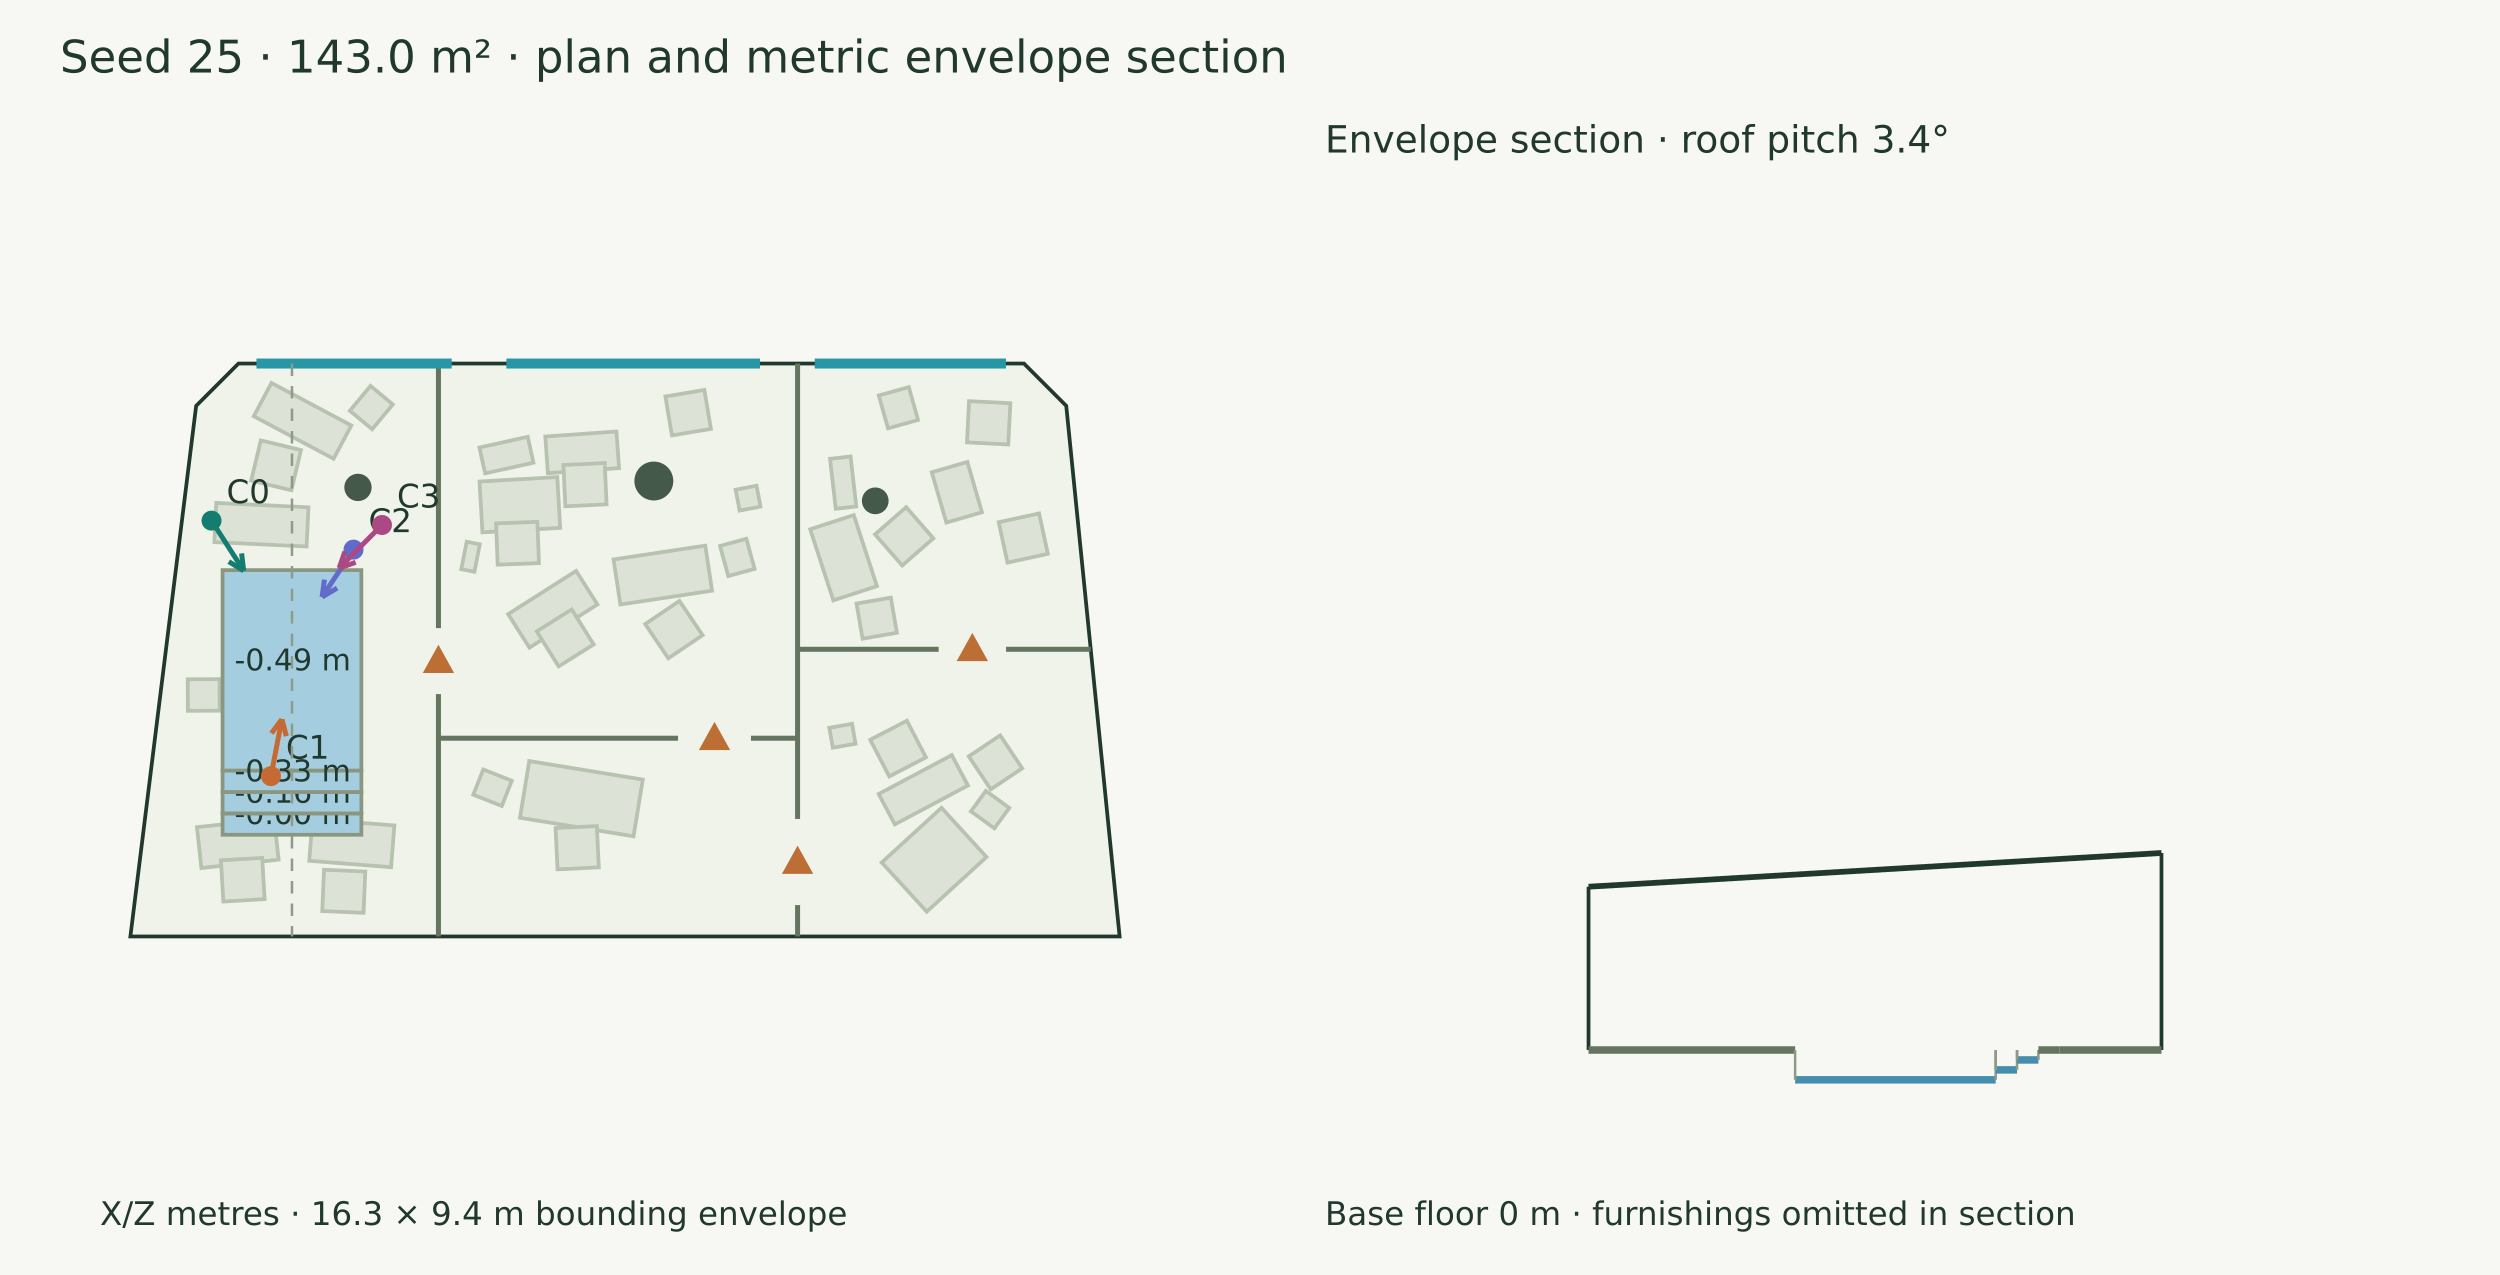
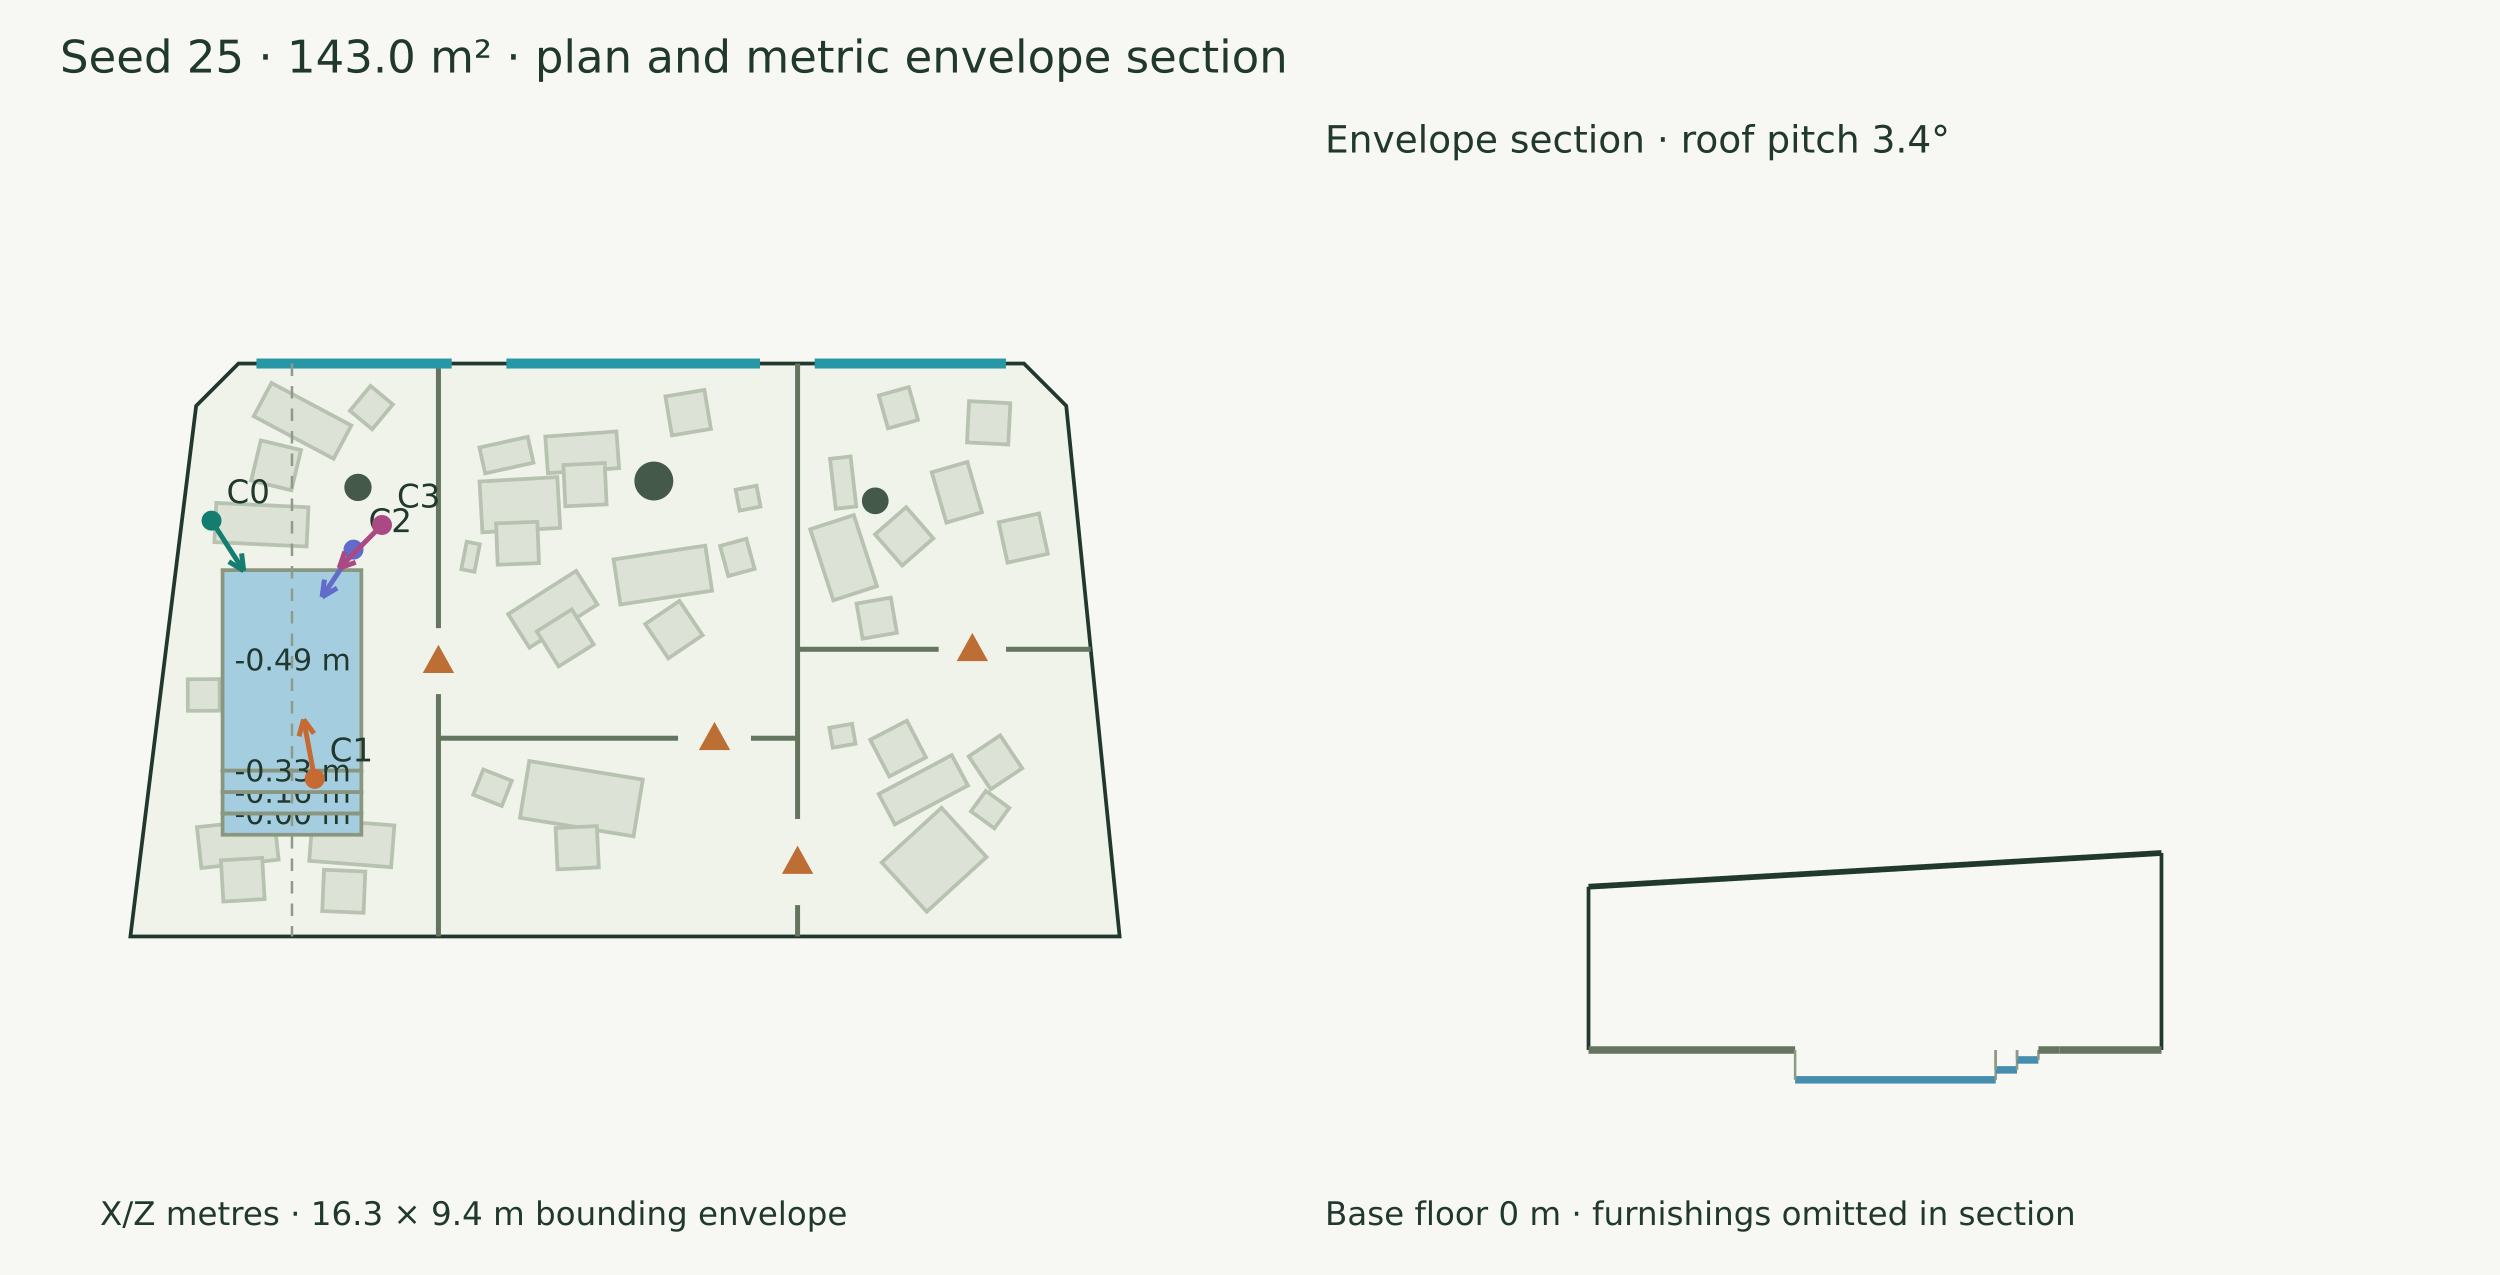
<svg xmlns="http://www.w3.org/2000/svg" width="1000" height="510" viewBox="0 0 1000 510">
  <rect width="100%" height="100%" fill="#f7f8f3" />
  <g font-family="DejaVu Sans" fill="#20382e">
    <text x="24.000" y="29.000" font-size="18">Seed 25 · 143.0 m² · plan and metric envelope section</text>
    <polygon points="95.390,145.411 409.569,145.411 426.498,162.340 447.845,374.589 52.155,374.589 78.461,162.340" fill="#eff3e9" stroke="#20382e" stroke-width="1.5" />
    <polygon points="108.584,153.189 140.522,170.186 133.435,183.503 101.497,166.506" fill="#dce3d6" stroke="#b7c2b0" stroke-width="1.5" />
    <polygon points="104.328,176.160 120.400,180.028 116.532,196.101 100.460,192.233" fill="#dce3d6" stroke="#b7c2b0" stroke-width="1.5" />
    <polygon points="78.781,330.865 109.673,327.523 111.441,343.857 80.548,347.199" fill="#dce3d6" stroke="#b7c2b0" stroke-width="1.5" />
    <polygon points="88.371,344.110 104.874,343.143 105.841,359.646 89.338,360.613" fill="#dce3d6" stroke="#b7c2b0" stroke-width="1.5" />
    <polygon points="100.893,265.934 125.964,269.859 123.518,285.481 98.447,281.556" fill="#dce3d6" stroke="#b7c2b0" stroke-width="1.5" />
    <polygon points="101.750,288.342 118.281,288.424 118.200,304.955 101.669,304.873" fill="#dce3d6" stroke="#b7c2b0" stroke-width="1.5" />
    <polygon points="86.503,201.177 123.379,202.922 122.637,218.607 85.761,216.862" fill="#dce3d6" stroke="#b7c2b0" stroke-width="1.5" />
    <polygon points="95.139,228.178 111.483,230.659 109.002,247.003 92.658,244.522" fill="#dce3d6" stroke="#b7c2b0" stroke-width="1.5" />
    <polygon points="125.014,327.623 157.746,330.176 156.443,346.879 123.711,344.326" fill="#dce3d6" stroke="#b7c2b0" stroke-width="1.5" />
    <polygon points="129.605,347.910 146.121,348.615 145.416,365.131 128.900,364.427" fill="#dce3d6" stroke="#b7c2b0" stroke-width="1.5" />
    <polygon points="378.544,209.033 372.704,188.905 386.944,184.774 392.784,204.901" fill="#dce3d6" stroke="#b7c2b0" stroke-width="1.5" />
    <polygon points="402.997,225.040 399.478,208.888 415.630,205.368 419.149,221.521" fill="#dce3d6" stroke="#b7c2b0" stroke-width="1.5" />
    <polygon points="386.790,176.961 387.631,160.451 404.141,161.292 403.300,177.801" fill="#dce3d6" stroke="#b7c2b0" stroke-width="1.5" />
    <polygon points="333.331,240.131 324.078,211.702 341.514,206.028 350.766,234.456" fill="#dce3d6" stroke="#b7c2b0" stroke-width="1.5" />
    <polygon points="360.877,226.203 350.007,213.748 362.462,202.879 373.332,215.334" fill="#dce3d6" stroke="#b7c2b0" stroke-width="1.5" />
    <polygon points="340.222,182.581 342.509,202.570 334.298,203.510 332.010,183.520" fill="#dce3d6" stroke="#b7c2b0" stroke-width="1.5" />
    <polygon points="191.813,192.607 222.910,190.834 224.068,211.149 192.971,212.922" fill="#dce3d6" stroke="#b7c2b0" stroke-width="1.5" />
    <polygon points="198.422,209.361 214.941,208.719 215.582,225.238 199.064,225.879" fill="#dce3d6" stroke="#b7c2b0" stroke-width="1.5" />
    <polygon points="245.425,223.769 282.112,218.244 284.827,236.270 248.140,241.795" fill="#dce3d6" stroke="#b7c2b0" stroke-width="1.5" />
    <polygon points="271.774,240.370 281.029,254.067 267.332,263.322 258.077,249.625" fill="#dce3d6" stroke="#b7c2b0" stroke-width="1.5" />
    <polygon points="203.246,245.652 230.444,228.366 238.971,241.783 211.773,259.069" fill="#dce3d6" stroke="#b7c2b0" stroke-width="1.5" />
    <polygon points="214.680,252.545 228.690,243.770 237.465,257.780 223.456,266.555" fill="#dce3d6" stroke="#b7c2b0" stroke-width="1.5" />
    <polygon points="218.120,174.618 246.573,172.590 247.617,187.234 219.164,189.262" fill="#dce3d6" stroke="#b7c2b0" stroke-width="1.5" />
    <polygon points="225.362,185.991 241.875,185.220 242.646,201.733 226.133,202.504" fill="#dce3d6" stroke="#b7c2b0" stroke-width="1.5" />
    <polygon points="295.853,204.243 294.242,195.888 302.596,194.277 304.208,202.632" fill="#dce3d6" stroke="#b7c2b0" stroke-width="1.5" />
    <polygon points="191.926,217.732 189.769,228.718 184.521,227.688 186.678,216.702" fill="#dce3d6" stroke="#b7c2b0" stroke-width="1.5" />
    <polygon points="266.161,158.585 281.744,155.968 284.361,171.552 268.777,174.169" fill="#dce3d6" stroke="#b7c2b0" stroke-width="1.5" />
    <polygon points="211.701,304.429 257.117,311.842 253.414,334.526 207.999,327.113" fill="#dce3d6" stroke="#b7c2b0" stroke-width="1.5" />
    <polygon points="222.229,331.224 238.741,330.437 239.528,346.949 223.016,347.736" fill="#dce3d6" stroke="#b7c2b0" stroke-width="1.5" />
    <polygon points="387.170,314.197 357.934,329.756 351.465,317.600 380.701,302.042" fill="#dce3d6" stroke="#b7c2b0" stroke-width="1.5" />
    <polygon points="370.382,302.950 355.714,310.574 348.090,295.906 362.758,288.282" fill="#dce3d6" stroke="#b7c2b0" stroke-width="1.5" />
    <polygon points="394.592,342.814 370.690,364.675 352.691,344.995 376.593,323.134" fill="#dce3d6" stroke="#b7c2b0" stroke-width="1.5" />
    <polygon points="340.828,289.533 342.215,297.479 333.115,299.068 331.727,291.122" fill="#dce3d6" stroke="#b7c2b0" stroke-width="1.5" />
    <polygon points="288.009,218.378 298.539,215.501 301.831,227.550 291.301,230.426" fill="#dce3d6" stroke="#b7c2b0" stroke-width="1.5" />
    <polygon points="345.035,255.473 342.608,241.419 356.332,239.049 358.759,253.103" fill="#dce3d6" stroke="#b7c2b0" stroke-width="1.5" />
    <polygon points="191.769,179.001 211.085,174.727 213.374,185.072 194.058,189.346" fill="#dce3d6" stroke="#b7c2b0" stroke-width="1.5" />
    <polygon points="408.874,307.326 396.300,315.720 387.505,302.546 400.079,294.152" fill="#dce3d6" stroke="#b7c2b0" stroke-width="1.5" />
    <polygon points="193.304,307.790 204.714,312.301 200.720,322.402 189.311,317.891" fill="#dce3d6" stroke="#b7c2b0" stroke-width="1.5" />
    <polygon points="75.097,271.701 87.830,271.656 87.874,284.276 75.141,284.321" fill="#dce3d6" stroke="#b7c2b0" stroke-width="1.5" />
    <polygon points="403.704,323.162 397.761,331.352 388.377,324.543 394.320,316.353" fill="#dce3d6" stroke="#b7c2b0" stroke-width="1.5" />
    <polygon points="157.121,161.774 148.869,171.715 139.943,164.305 148.194,154.364" fill="#dce3d6" stroke="#b7c2b0" stroke-width="1.5" />
    <polygon points="363.526,154.834 367.207,167.980 355.201,171.342 351.520,158.196" fill="#dce3d6" stroke="#b7c2b0" stroke-width="1.5" />
    <polygon points="89.033,228.052 144.546,228.052 144.546,308.277 89.033,308.277" fill="#a4cee0" stroke="#899781" stroke-width="1.5" />
    <text x="93.789" y="268.164" font-size="12">-0.49 m</text>
    <polygon points="89.033,325.362 144.546,325.362 144.546,333.904 89.033,333.904" fill="#a4cee0" stroke="#899781" stroke-width="1.5" />
    <text x="93.789" y="329.633" font-size="12">-0.00 m</text>
    <polygon points="89.033,316.819 144.546,316.819 144.546,325.362 89.033,325.362" fill="#a4cee0" stroke="#899781" stroke-width="1.5" />
    <text x="93.789" y="321.090" font-size="12">-0.16 m</text>
    <polygon points="89.033,308.277 144.546,308.277 144.546,316.819 89.033,316.819" fill="#a4cee0" stroke="#899781" stroke-width="1.5" />
    <text x="93.789" y="312.548" font-size="12">-0.33 m</text>
    <circle cx="261.538" cy="192.405" r="7.782" fill="#45594a" />
    <circle cx="350.1" cy="200.333" r="5.348" fill="#45594a" />
    <circle cx="143.187" cy="194.966" r="5.472" fill="#45594a" />
    <path d="M319.033,145.411 L319.033,327.585" stroke="#65745f" stroke-width="2" fill="none" />
    <path d="M319.033,362.035 L319.033,374.589" stroke="#65745f" stroke-width="2" fill="none" />
    <polygon points="319.033,339.810 314.033,348.810 324.033,348.810" fill="#bc6e35" stroke="#bc6e35" stroke-width="1.5" />
    <path d="M175.376,145.411 L175.376,251.259" stroke="#65745f" stroke-width="2" fill="none" />
    <path d="M175.376,277.638 L175.376,374.589" stroke="#65745f" stroke-width="2" fill="none" />
    <polygon points="175.376,259.448 170.376,268.448 180.376,268.448" fill="#bc6e35" stroke="#bc6e35" stroke-width="1.5" />
    <path d="M175.376,295.288 L271.214,295.288" stroke="#65745f" stroke-width="2" fill="none" />
    <path d="M300.387,295.288 L319.033,295.288" stroke="#65745f" stroke-width="2" fill="none" />
    <polygon points="285.801,290.288 280.801,299.288 290.801,299.288" fill="#bc6e35" stroke="#bc6e35" stroke-width="1.5" />
    <path d="M319.033,259.710 L375.456,259.710" stroke="#65745f" stroke-width="2" fill="none" />
    <path d="M402.419,259.710 L436.291,259.710" stroke="#65745f" stroke-width="2" fill="none" />
    <polygon points="388.937,254.710 383.937,263.710 393.937,263.710" fill="#bc6e35" stroke="#bc6e35" stroke-width="1.5" />
    <path d="M102.582,145.411 L180.678,145.411" stroke="#2797a5" stroke-width="4" fill="none" />
    <path d="M202.557,145.411 L303.999,145.411" stroke="#2797a5" stroke-width="4" fill="none" />
    <path d="M325.879,145.411 L402.377,145.411" stroke="#2797a5" stroke-width="4" fill="none" />
    <path d="M84.609,208.256 L97.479,228.309" stroke="#147d70" stroke-width="2" fill="none" />
    <path d="M97.479,228.309 L91.512,224.649" stroke="#147d70" stroke-width="2" fill="none" />
    <path d="M97.479,228.309 L96.637,221.360" stroke="#147d70" stroke-width="2" fill="none" />
    <circle cx="84.609" cy="208.256" r="4" fill="#147d70" />
    <text x="90.609" y="201.256" font-size="13">C0</text>
-     <path d="M108.378,310.462 L112.743,287.702" stroke="#c56a33" stroke-width="2" fill="none" />
-     <path d="M112.743,287.702 L114.546,294.466" stroke="#c56a33" stroke-width="2" fill="none" />
-     <path d="M112.743,287.702 L108.565,293.319" stroke="#c56a33" stroke-width="2" fill="none" />
-     <circle cx="108.378" cy="310.462" r="4" fill="#c56a33" />
-     <text x="114.378" y="303.462" font-size="13">C1</text>
+     <path d="M125.866,311.551 L121.434,287.781" stroke="#c56a33" stroke-width="2" fill="none" />
+     <path d="M121.434,287.781 L125.582,293.419" stroke="#c56a33" stroke-width="2" fill="none" />
+     <path d="M121.434,287.781 L119.596,294.536" stroke="#c56a33" stroke-width="2" fill="none" />
+     <circle cx="125.866" cy="311.551" r="4" fill="#c56a33" />
+     <text x="131.866" y="304.551" font-size="13">C1</text>
    <path d="M141.407,219.850 L128.832,238.793" stroke="#626aca" stroke-width="2" fill="none" />
    <path d="M128.832,238.793 L129.781,231.857" stroke="#626aca" stroke-width="2" fill="none" />
    <path d="M128.832,238.793 L134.855,235.225" stroke="#626aca" stroke-width="2" fill="none" />
    <circle cx="141.407" cy="219.85" r="4" fill="#626aca" />
    <text x="147.407" y="212.850" font-size="13">C2</text>
    <path d="M152.797,209.998 L135.666,227.244" stroke="#aa4984" stroke-width="2" fill="none" />
    <path d="M135.666,227.244 L137.948,220.627" stroke="#aa4984" stroke-width="2" fill="none" />
    <path d="M135.666,227.244 L142.268,224.918" stroke="#aa4984" stroke-width="2" fill="none" />
    <circle cx="152.797" cy="209.998" r="4" fill="#aa4984" />
    <text x="158.797" y="202.998" font-size="13">C3</text>
    <text x="40.000" y="490.000" font-size="13">X/Z metres · 16.3 × 9.4 m bounding envelope</text>
    <path d="M116.789,145.411 L116.789,374.589" stroke="#909a8b" stroke-width="1" stroke-dasharray="5 4" fill="none" />
    <path d="M635.411,354.685 L864.589,341.192" stroke="#20382e" stroke-width="2.3" fill="none" />
    <path d="M635.411,420.000 L635.411,354.685" stroke="#20382e" stroke-width="1.5" fill="none" />
    <path d="M864.589,420.000 L864.589,341.192" stroke="#20382e" stroke-width="1.5" fill="none" />
    <path d="M635.411,420.000 L718.052,420.000" stroke="#65745f" stroke-width="3" fill="none" />
    <path d="M635.411,420.000 L635.411,420.000" stroke="#8d9a85" stroke-width="1" fill="none" />
    <path d="M718.052,420.000 L718.052,420.000" stroke="#8d9a85" stroke-width="1" fill="none" />
    <path d="M718.052,431.927 L798.277,431.927" stroke="#458eae" stroke-width="3" fill="none" />
    <path d="M718.052,420.000 L718.052,431.927" stroke="#8d9a85" stroke-width="1" fill="none" />
    <path d="M798.277,420.000 L798.277,431.927" stroke="#8d9a85" stroke-width="1" fill="none" />
    <path d="M798.277,427.951 L806.819,427.951" stroke="#458eae" stroke-width="3" fill="none" />
    <path d="M798.277,420.000 L798.277,427.951" stroke="#8d9a85" stroke-width="1" fill="none" />
    <path d="M806.819,420.000 L806.819,427.951" stroke="#8d9a85" stroke-width="1" fill="none" />
    <path d="M806.819,423.976 L815.362,423.976" stroke="#458eae" stroke-width="3" fill="none" />
    <path d="M806.819,420.000 L806.819,423.976" stroke="#8d9a85" stroke-width="1" fill="none" />
    <path d="M815.362,420.000 L815.362,423.976" stroke="#8d9a85" stroke-width="1" fill="none" />
    <path d="M815.362,420.000 L823.904,420.000" stroke="#65745f" stroke-width="3" fill="none" />
    <path d="M815.362,420.000 L815.362,420.000" stroke="#8d9a85" stroke-width="1" fill="none" />
    <path d="M823.904,420.000 L823.904,420.000" stroke="#8d9a85" stroke-width="1" fill="none" />
    <path d="M823.904,420.000 L864.589,420.000" stroke="#65745f" stroke-width="3" fill="none" />
    <path d="M823.904,420.000 L823.904,420.000" stroke="#8d9a85" stroke-width="1" fill="none" />
    <path d="M864.589,420.000 L864.589,420.000" stroke="#8d9a85" stroke-width="1" fill="none" />
    <text x="530.000" y="61.000" font-size="15">Envelope section · roof pitch 3.4°</text>
    <text x="530.000" y="490.000" font-size="13">Base floor 0 m · furnishings omitted in section</text>
  </g>
</svg>
